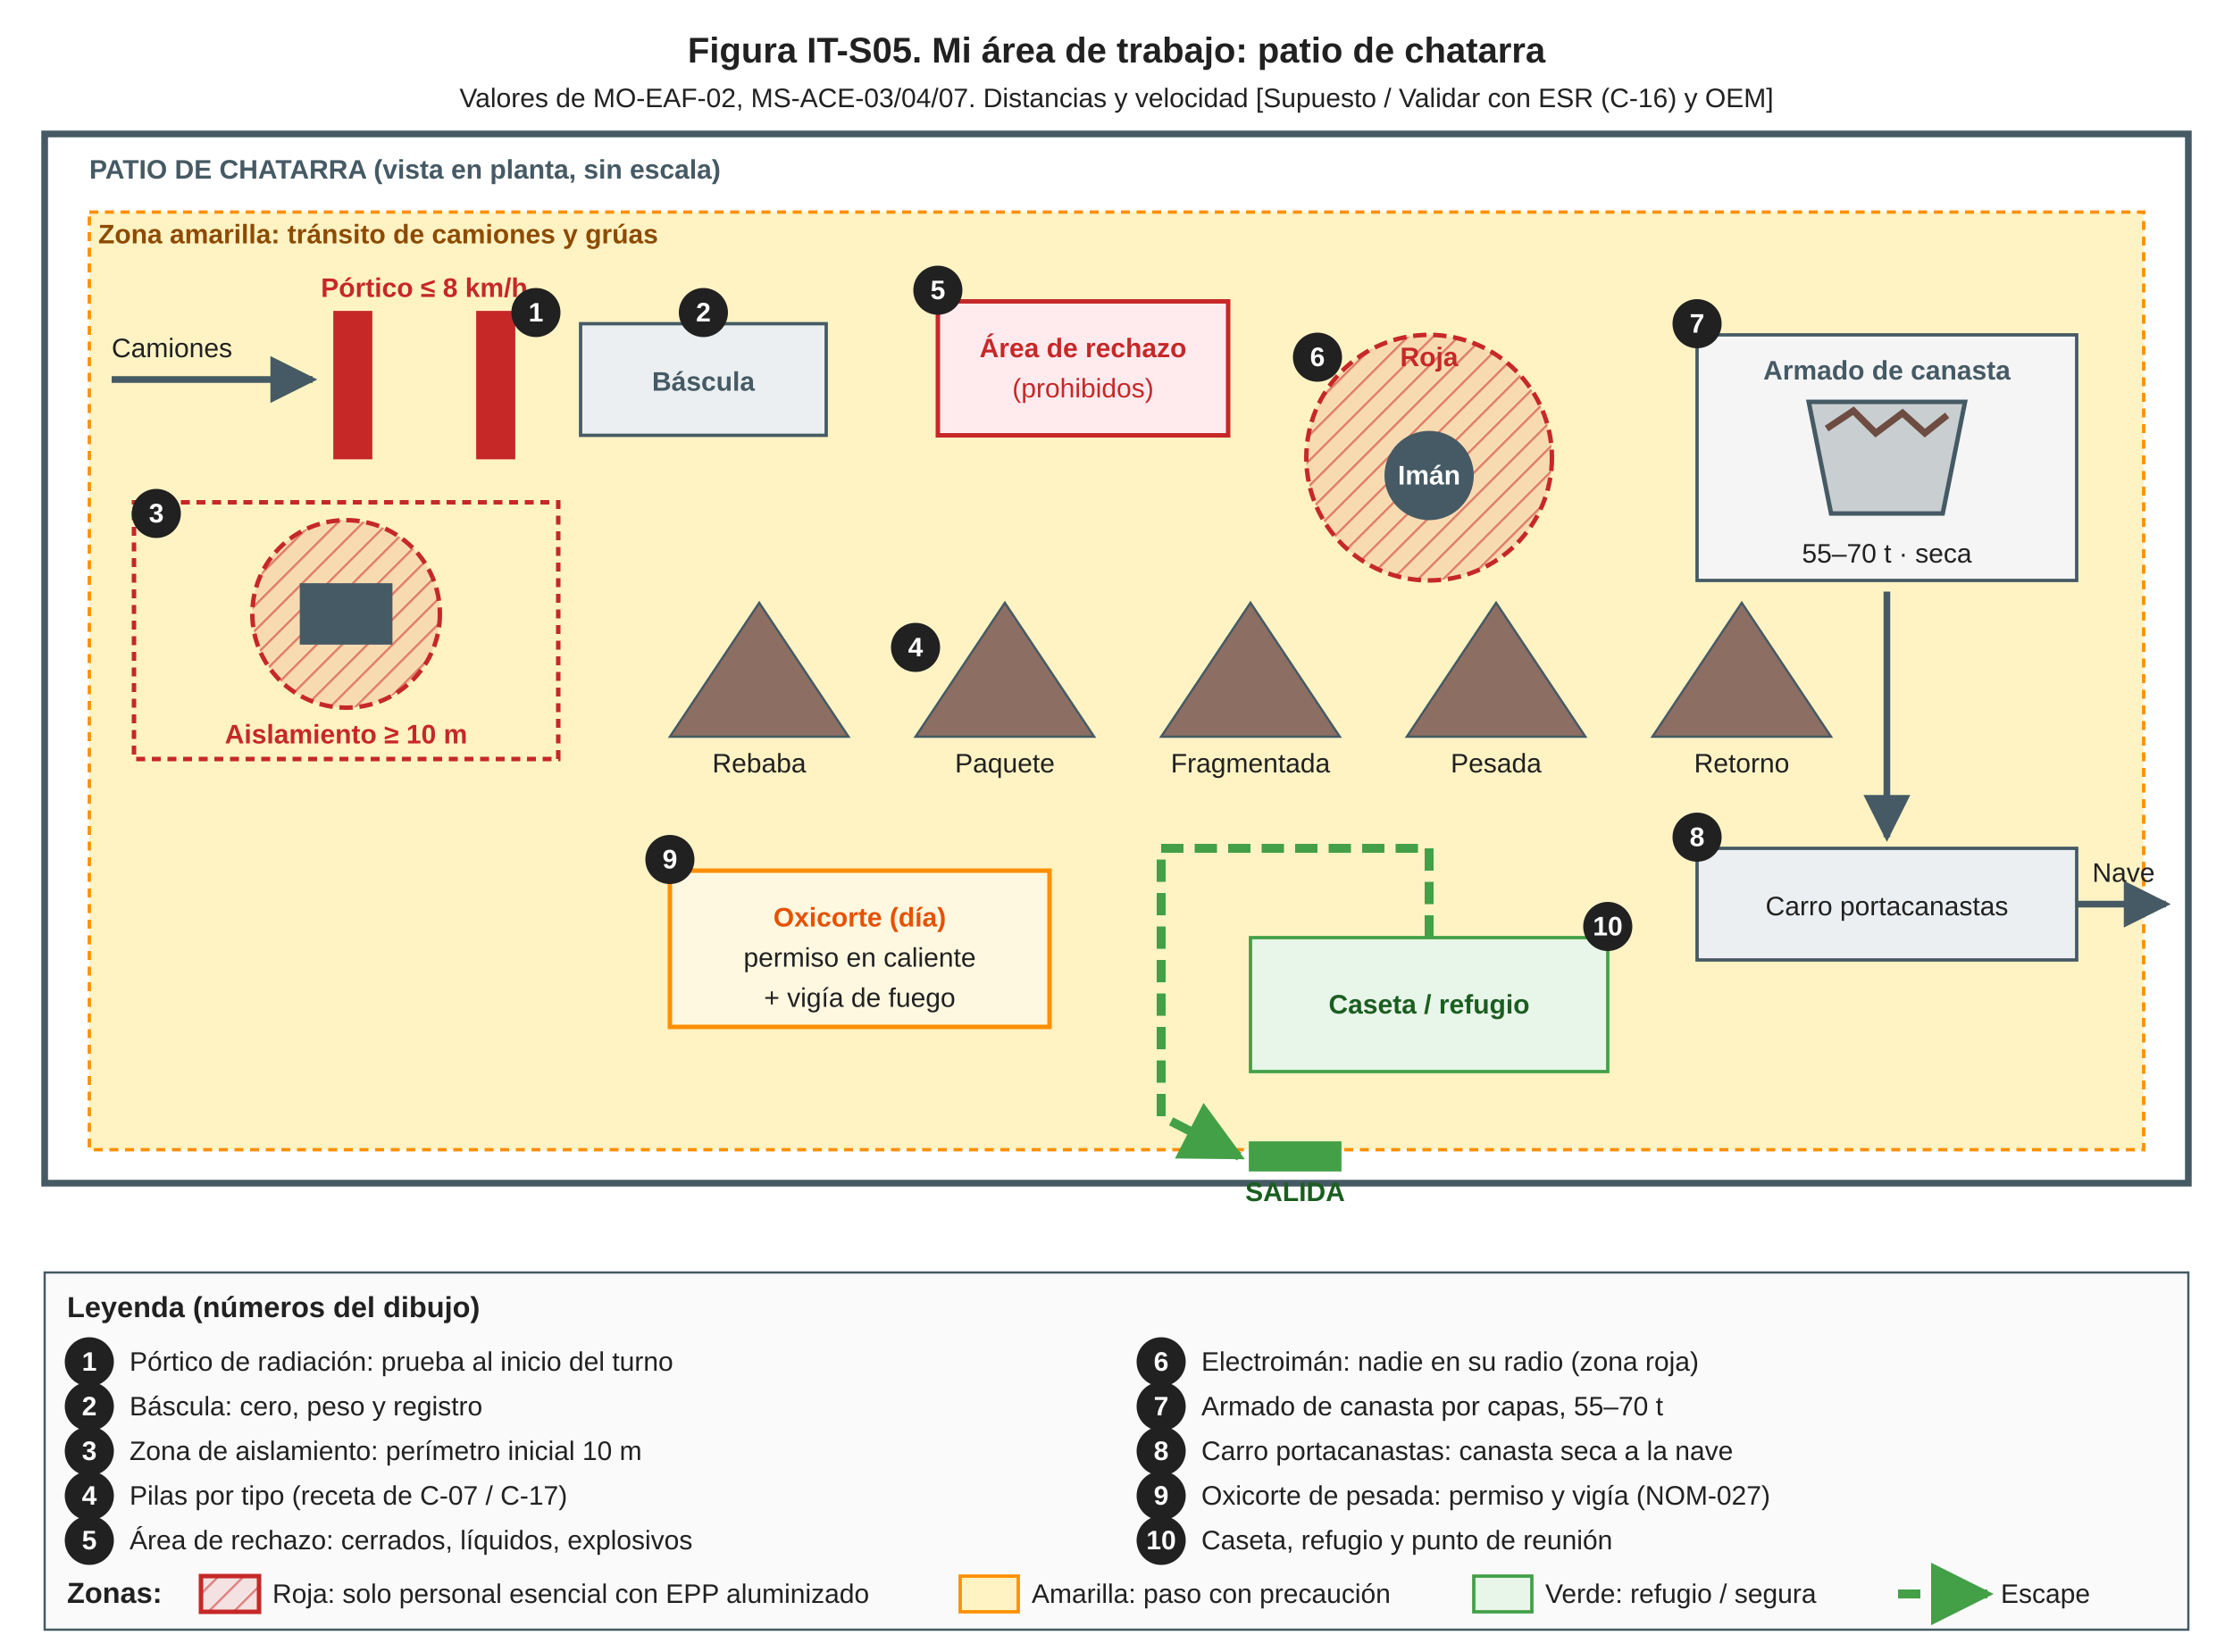
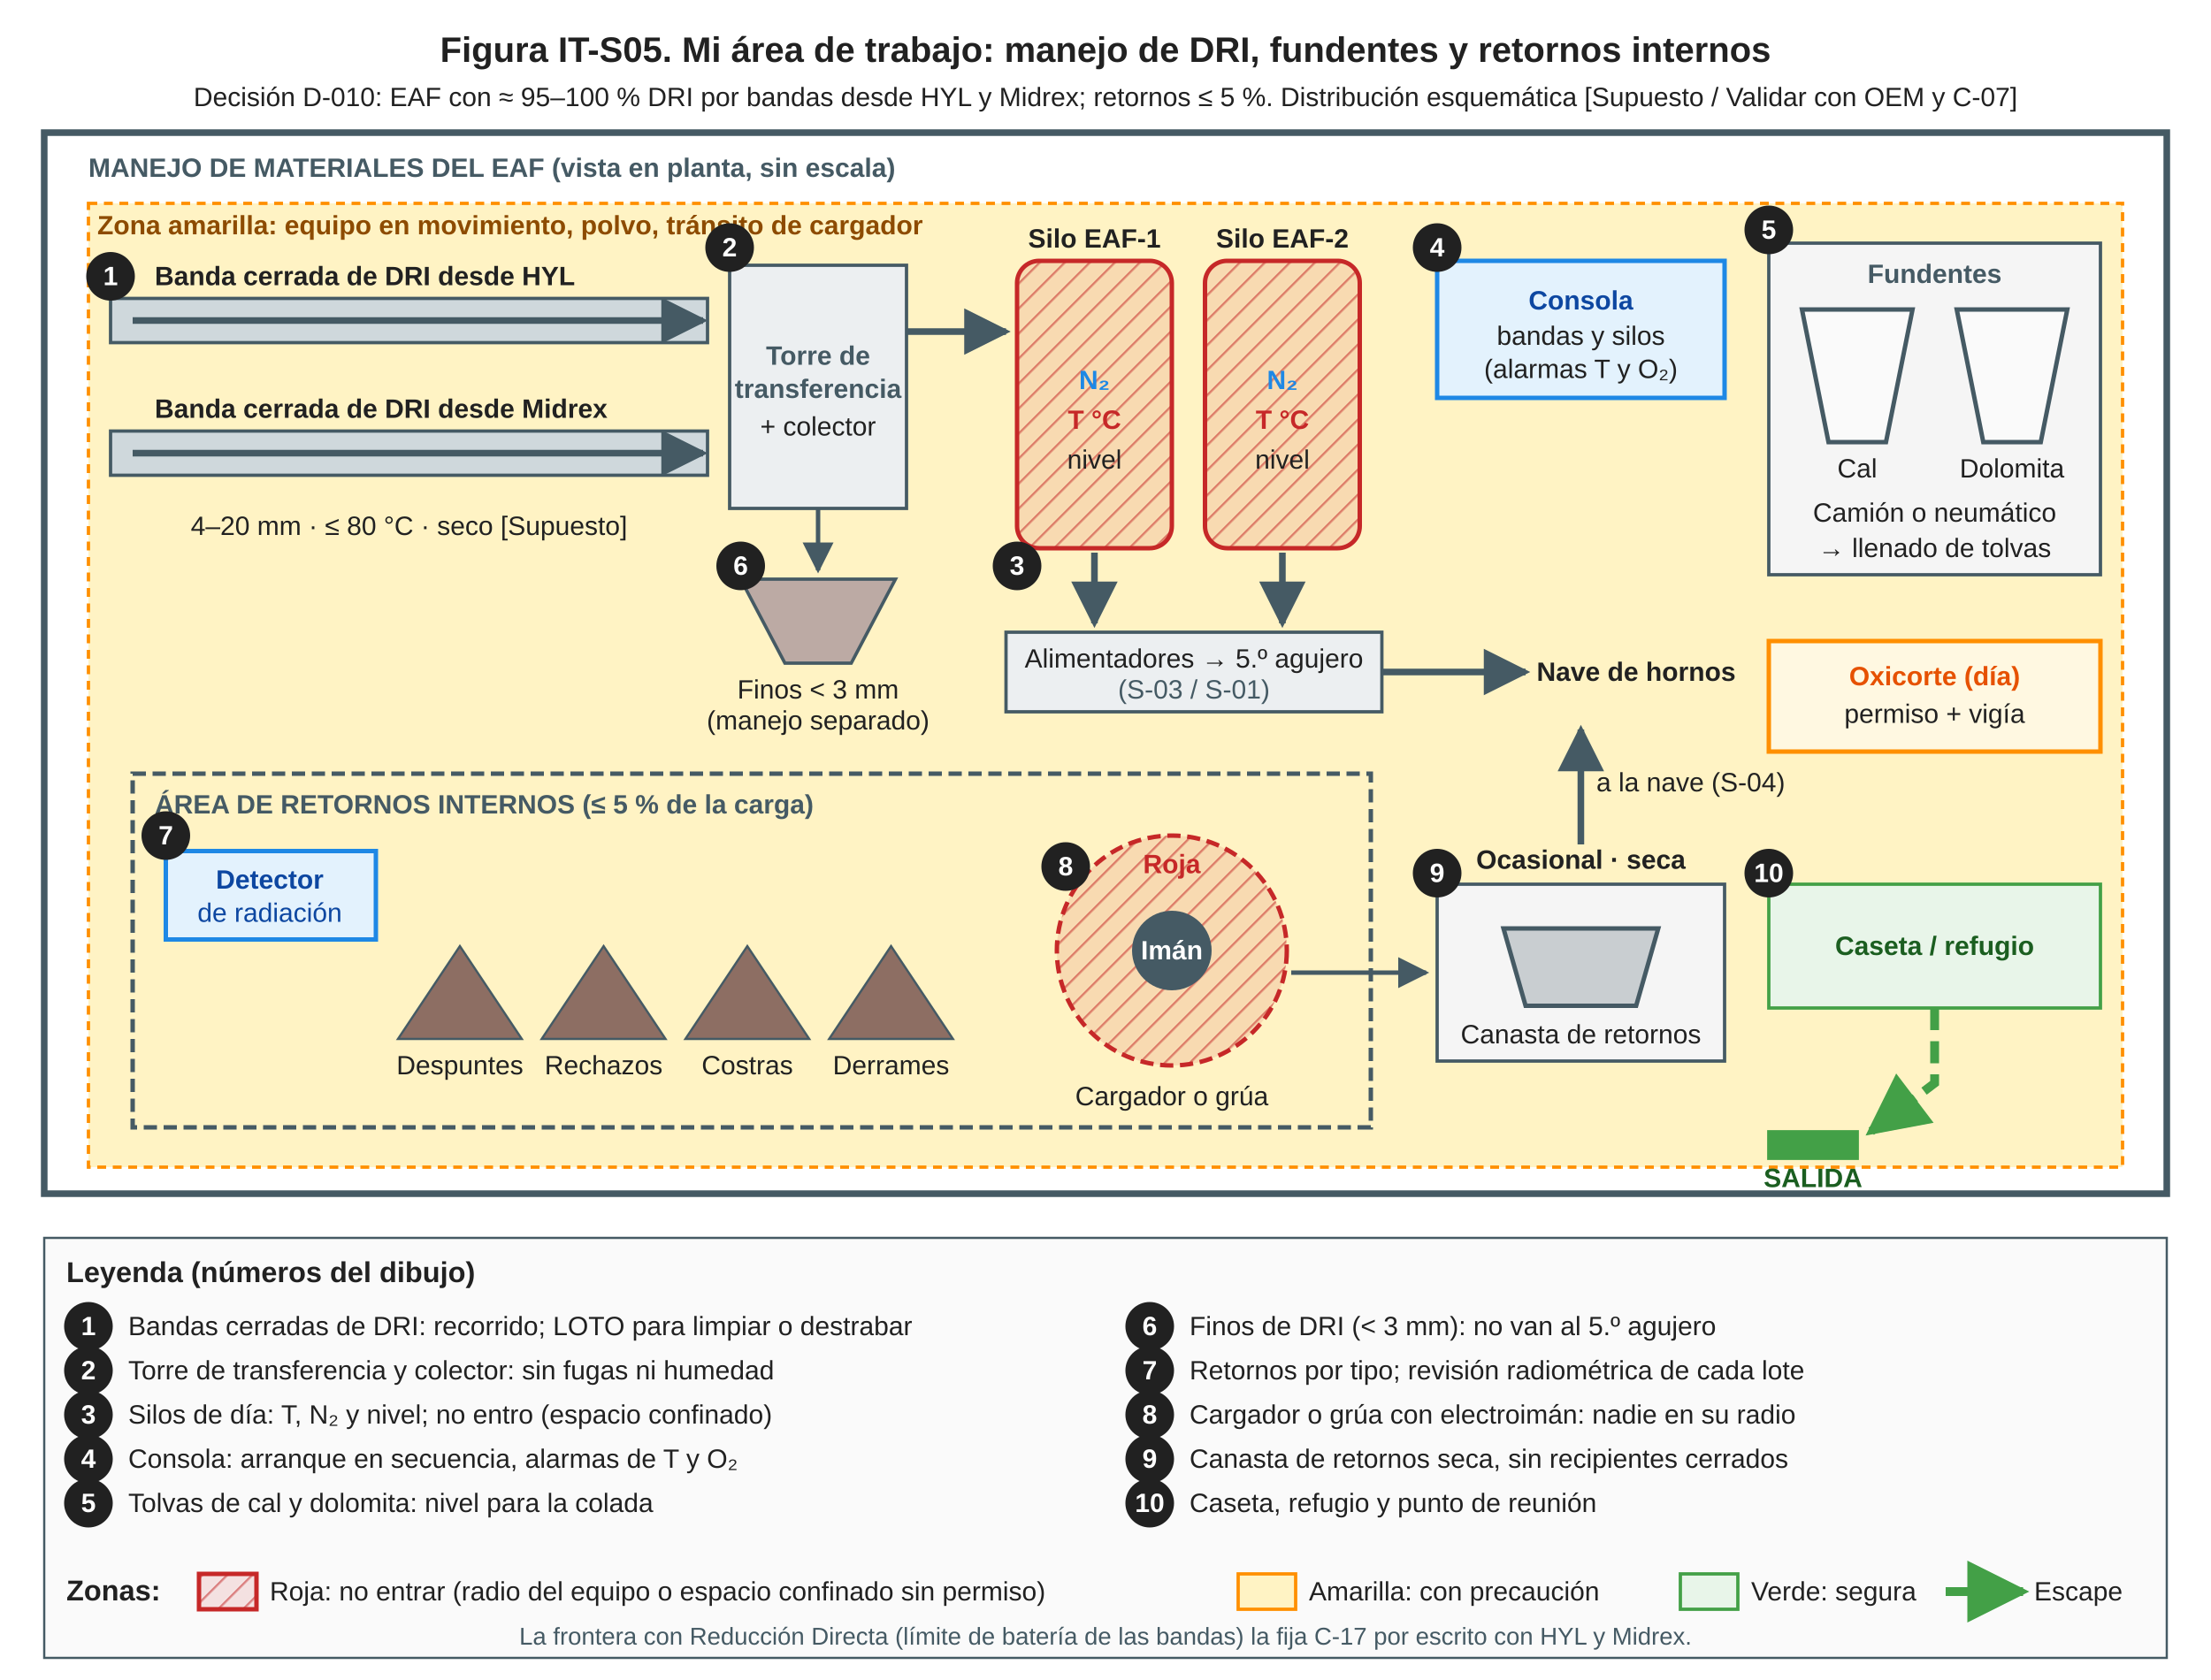
- <svg xmlns="http://www.w3.org/2000/svg" viewBox="0 0 1000 740" width="1000" height="740" font-family="Arial, Helvetica, sans-serif" font-size="12">
+ <svg xmlns="http://www.w3.org/2000/svg" viewBox="0 0 1000 760" width="1000" height="760" font-family="Arial, Helvetica, sans-serif" font-size="12">
  <rect width="100%" height="100%" fill="#ffffff" />
  <defs>
    <pattern id="hatchRed" width="8" height="8" patternUnits="userSpaceOnUse" patternTransform="rotate(45)">
      <rect width="8" height="8" fill="#C62828" fill-opacity="0.12" />
      <line x1="0" y1="0" x2="0" y2="8" stroke="#C62828" stroke-width="2" stroke-opacity="0.5" />
    </pattern>
    <marker id="arrG" viewBox="0 0 10 10" refX="9" refY="5" markerWidth="7" markerHeight="7" orient="auto">
      <path d="M0,0 L10,5 L0,10 z" fill="#43A047" />
    </marker>
-     <marker id="arrO" viewBox="0 0 10 10" refX="9" refY="5" markerWidth="7" markerHeight="7" orient="auto">
-       <path d="M0,0 L10,5 L0,10 z" fill="#E65100" />
-     </marker>
    <marker id="arrS" viewBox="0 0 10 10" refX="9" refY="5" markerWidth="7" markerHeight="7" orient="auto">
      <path d="M0,0 L10,5 L0,10 z" fill="#455A64" />
    </marker>
  </defs>
-   <text x="500" y="28" font-size="16" text-anchor="middle" fill="#212121" font-weight="bold">Figura IT-S05. Mi área de trabajo: patio de chatarra</text>
-   <text x="500" y="48" font-size="12" text-anchor="middle" fill="#212121">Valores de MO-EAF-02, MS-ACE-03/04/07. Distancias y velocidad [Supuesto / Validar con ESR (C-16) y OEM]</text>
-   <rect x="20" y="60" width="960" height="470" fill="none" stroke="#455A64" stroke-width="3" />
-   <text x="40" y="80" font-size="12" text-anchor="start" fill="#455A64" font-weight="bold">PATIO DE CHATARRA (vista en planta, sin escala)</text>
-   <rect x="40" y="95" width="920" height="420" fill="#FFF3C4" stroke="#FF8F00" stroke-width="1.5" stroke-dasharray="4,3" />
-   <text x="44" y="109" font-size="12" text-anchor="start" fill="#8D4B00" font-weight="bold">Zona amarilla: tránsito de camiones y grúas</text>
-   <line x1="50" y1="170" x2="140" y2="170" stroke="#455A64" stroke-width="3" marker-end="url(#arrS)" />
-   <text x="50" y="160" font-size="12" text-anchor="start" fill="#212121">Camiones</text>
-   <rect x="150" y="140" width="16" height="65" fill="#C62828" stroke="#C62828" stroke-width="1.5" />
-   <rect x="214" y="140" width="16" height="65" fill="#C62828" stroke="#C62828" stroke-width="1.5" />
-   <text x="190" y="133" font-size="12" text-anchor="middle" fill="#C62828" font-weight="bold">Pórtico ≤ 8 km/h</text>
-   <rect x="260" y="145" width="110" height="50" fill="#ECEFF1" stroke="#455A64" stroke-width="1.5" />
-   <text x="315" y="175" font-size="12" text-anchor="middle" fill="#455A64" font-weight="bold">Báscula</text>
-   <rect x="60" y="225" width="190" height="115" fill="none" stroke="#C62828" stroke-width="2" stroke-dasharray="4,3" />
-   <circle cx="155" cy="275" r="42" fill="url(#hatchRed)" stroke="#C62828" stroke-width="2" stroke-dasharray="6,3" />
-   <rect x="135" y="262" width="40" height="26" fill="#455A64" stroke="#455A64" stroke-width="1.5" />
-   <text x="155" y="333" font-size="12" text-anchor="middle" fill="#C62828" font-weight="bold">Aislamiento ≥ 10 m</text>
-   <path d="M300,330 l40,-60 l40,60 z" fill="#8D6E63" stroke="#455A64" />
-   <text x="340" y="346" font-size="12" text-anchor="middle" fill="#212121">Rebaba</text>
-   <path d="M410,330 l40,-60 l40,60 z" fill="#8D6E63" stroke="#455A64" />
-   <text x="450" y="346" font-size="12" text-anchor="middle" fill="#212121">Paquete</text>
-   <path d="M520,330 l40,-60 l40,60 z" fill="#8D6E63" stroke="#455A64" />
-   <text x="560" y="346" font-size="12" text-anchor="middle" fill="#212121">Fragmentada</text>
-   <path d="M630,330 l40,-60 l40,60 z" fill="#8D6E63" stroke="#455A64" />
-   <text x="670" y="346" font-size="12" text-anchor="middle" fill="#212121">Pesada</text>
-   <path d="M740,330 l40,-60 l40,60 z" fill="#8D6E63" stroke="#455A64" />
-   <text x="780" y="346" font-size="12" text-anchor="middle" fill="#212121">Retorno</text>
-   <rect x="420" y="135" width="130" height="60" fill="#FFEBEE" stroke="#C62828" stroke-width="2" />
-   <text x="485" y="160" font-size="12" text-anchor="middle" fill="#C62828" font-weight="bold">Área de rechazo</text>
-   <text x="485" y="178" font-size="12" text-anchor="middle" fill="#C62828">(prohibidos)</text>
-   <circle cx="640" cy="205" r="55" fill="url(#hatchRed)" stroke="#C62828" stroke-width="2" stroke-dasharray="6,3" />
-   <text x="640" y="164" font-size="12" text-anchor="middle" fill="#C62828" font-weight="bold">Roja</text>
-   <circle cx="640" cy="213" r="20" fill="#455A64" />
-   <text x="640" y="217" font-size="12" text-anchor="middle" fill="#ffffff" font-weight="bold">Imán</text>
-   <rect x="760" y="150" width="170" height="110" fill="#F5F5F5" stroke="#455A64" stroke-width="1.5" />
-   <text x="845" y="170" font-size="12" text-anchor="middle" fill="#455A64" font-weight="bold">Armado de canasta</text>
-   <path d="M810,180 L880,180 L870,230 L820,230 Z" fill="#455A64" fill-opacity="0.25" stroke="#455A64" stroke-width="2" />
-   <path d="M818,192 l12,-8 l10,10 l12,-9 l10,9 l10,-8" fill="none" stroke="#6D4C41" stroke-width="3" />
-   <text x="845" y="252" font-size="12" text-anchor="middle" fill="#212121">55–70 t · seca</text>
-   <rect x="760" y="380" width="170" height="50" fill="#ECEFF1" stroke="#455A64" stroke-width="1.5" />
-   <text x="845" y="410" font-size="12" text-anchor="middle" fill="#212121">Carro portacanastas</text>
-   <line x1="845" y1="265" x2="845" y2="375" stroke="#455A64" stroke-width="3" marker-end="url(#arrS)" />
-   <line x1="930" y1="405" x2="970" y2="405" stroke="#455A64" stroke-width="3" marker-end="url(#arrS)" />
-   <text x="965" y="395" font-size="12" text-anchor="end" fill="#212121">Nave</text>
-   <rect x="300" y="390" width="170" height="70" fill="#FFF8E1" stroke="#FF8F00" stroke-width="2" />
-   <text x="385" y="415" font-size="12" text-anchor="middle" fill="#E65100" font-weight="bold">Oxicorte (día)</text>
-   <text x="385" y="433" font-size="12" text-anchor="middle" fill="#212121">permiso en caliente</text>
-   <text x="385" y="451" font-size="12" text-anchor="middle" fill="#212121">+ vigía de fuego</text>
-   <rect x="560" y="420" width="160" height="60" fill="#E8F5E9" stroke="#43A047" stroke-width="1.5" />
-   <text x="640.0" y="454.0" font-size="12" text-anchor="middle" fill="#1B5E20" font-weight="bold">Caseta / refugio</text>
-   <polyline points="640,420 640,380 520,380 520,500 555,518" fill="none" stroke="#43A047" stroke-width="4" stroke-dasharray="10,5" marker-end="url(#arrG)" />
-   <rect x="560" y="512" width="40" height="12" fill="#43A047" stroke="#43A047" stroke-width="1.5" />
-   <text x="580.0" y="538" font-size="12" text-anchor="middle" fill="#1B5E20" font-weight="bold">SALIDA</text>
-   <circle cx="240" cy="140" r="11" fill="#212121" />
-   <text x="240" y="144" font-size="12" text-anchor="middle" fill="#ffffff" font-weight="bold">1</text>
-   <circle cx="315" cy="140" r="11" fill="#212121" />
-   <text x="315" y="144" font-size="12" text-anchor="middle" fill="#ffffff" font-weight="bold">2</text>
-   <circle cx="70" cy="230" r="11" fill="#212121" />
-   <text x="70" y="234" font-size="12" text-anchor="middle" fill="#ffffff" font-weight="bold">3</text>
-   <circle cx="410" cy="290" r="11" fill="#212121" />
-   <text x="410" y="294" font-size="12" text-anchor="middle" fill="#ffffff" font-weight="bold">4</text>
-   <circle cx="420" cy="130" r="11" fill="#212121" />
-   <text x="420" y="134" font-size="12" text-anchor="middle" fill="#ffffff" font-weight="bold">5</text>
-   <circle cx="590" cy="160" r="11" fill="#212121" />
-   <text x="590" y="164" font-size="12" text-anchor="middle" fill="#ffffff" font-weight="bold">6</text>
-   <circle cx="760" cy="145" r="11" fill="#212121" />
-   <text x="760" y="149" font-size="12" text-anchor="middle" fill="#ffffff" font-weight="bold">7</text>
-   <circle cx="760" cy="375" r="11" fill="#212121" />
-   <text x="760" y="379" font-size="12" text-anchor="middle" fill="#ffffff" font-weight="bold">8</text>
-   <circle cx="300" cy="385" r="11" fill="#212121" />
-   <text x="300" y="389" font-size="12" text-anchor="middle" fill="#ffffff" font-weight="bold">9</text>
-   <circle cx="720" cy="415" r="11" fill="#212121" />
-   <text x="720" y="419" font-size="12" text-anchor="middle" fill="#ffffff" font-weight="bold">10</text>
-   <rect x="20" y="570" width="960" height="160" fill="#FAFAFA" stroke="#455A64" stroke-width="1" />
-   <text x="30" y="590" font-size="13" text-anchor="start" fill="#212121" font-weight="bold">Leyenda (números del dibujo)</text>
-   <circle cx="40" cy="610" r="11" fill="#212121" />
-   <text x="40" y="614" font-size="12" text-anchor="middle" fill="#ffffff" font-weight="bold">1</text>
-   <text x="58" y="614" font-size="12" text-anchor="start" fill="#212121">Pórtico de radiación: prueba al inicio del turno</text>
-   <circle cx="40" cy="630" r="11" fill="#212121" />
-   <text x="40" y="634" font-size="12" text-anchor="middle" fill="#ffffff" font-weight="bold">2</text>
-   <text x="58" y="634" font-size="12" text-anchor="start" fill="#212121">Báscula: cero, peso y registro</text>
-   <circle cx="40" cy="650" r="11" fill="#212121" />
-   <text x="40" y="654" font-size="12" text-anchor="middle" fill="#ffffff" font-weight="bold">3</text>
-   <text x="58" y="654" font-size="12" text-anchor="start" fill="#212121">Zona de aislamiento: perímetro inicial 10 m</text>
-   <circle cx="40" cy="670" r="11" fill="#212121" />
-   <text x="40" y="674" font-size="12" text-anchor="middle" fill="#ffffff" font-weight="bold">4</text>
-   <text x="58" y="674" font-size="12" text-anchor="start" fill="#212121">Pilas por tipo (receta de C-07 / C-17)</text>
-   <circle cx="40" cy="690" r="11" fill="#212121" />
-   <text x="40" y="694" font-size="12" text-anchor="middle" fill="#ffffff" font-weight="bold">5</text>
-   <text x="58" y="694" font-size="12" text-anchor="start" fill="#212121">Área de rechazo: cerrados, líquidos, explosivos</text>
-   <circle cx="520" cy="610" r="11" fill="#212121" />
-   <text x="520" y="614" font-size="12" text-anchor="middle" fill="#ffffff" font-weight="bold">6</text>
-   <text x="538" y="614" font-size="12" text-anchor="start" fill="#212121">Electroimán: nadie en su radio (zona roja)</text>
-   <circle cx="520" cy="630" r="11" fill="#212121" />
-   <text x="520" y="634" font-size="12" text-anchor="middle" fill="#ffffff" font-weight="bold">7</text>
-   <text x="538" y="634" font-size="12" text-anchor="start" fill="#212121">Armado de canasta por capas, 55–70 t</text>
-   <circle cx="520" cy="650" r="11" fill="#212121" />
-   <text x="520" y="654" font-size="12" text-anchor="middle" fill="#ffffff" font-weight="bold">8</text>
-   <text x="538" y="654" font-size="12" text-anchor="start" fill="#212121">Carro portacanastas: canasta seca a la nave</text>
-   <circle cx="520" cy="670" r="11" fill="#212121" />
-   <text x="520" y="674" font-size="12" text-anchor="middle" fill="#ffffff" font-weight="bold">9</text>
-   <text x="538" y="674" font-size="12" text-anchor="start" fill="#212121">Oxicorte de pesada: permiso y vigía (NOM-027)</text>
-   <circle cx="520" cy="690" r="11" fill="#212121" />
-   <text x="520" y="694" font-size="12" text-anchor="middle" fill="#ffffff" font-weight="bold">10</text>
-   <text x="538" y="694" font-size="12" text-anchor="start" fill="#212121">Caseta, refugio y punto de reunión</text>
-   <text x="30" y="718" font-size="13" text-anchor="start" fill="#212121" font-weight="bold">Zonas:</text>
-   <rect x="90" y="706" width="26" height="16" fill="url(#hatchRed)" stroke="#C62828" stroke-width="2" />
-   <text x="122" y="718" font-size="12" text-anchor="start" fill="#212121">Roja: solo personal esencial con EPP aluminizado</text>
-   <rect x="430" y="706" width="26" height="16" fill="#FFF3C4" stroke="#FF8F00" stroke-width="1.5" />
-   <text x="462" y="718" font-size="12" text-anchor="start" fill="#212121">Amarilla: paso con precaución</text>
-   <rect x="660" y="706" width="26" height="16" fill="#E8F5E9" stroke="#43A047" stroke-width="1.5" />
-   <text x="692" y="718" font-size="12" text-anchor="start" fill="#212121">Verde: refugio / segura</text>
-   <line x1="850" y1="714" x2="890" y2="714" stroke="#43A047" stroke-width="4" stroke-dasharray="10,5" marker-end="url(#arrG)" />
-   <text x="896" y="718" font-size="12" text-anchor="start" fill="#212121">Escape</text>
+   <text x="500" y="28" font-size="16" text-anchor="middle" fill="#212121" font-weight="bold">Figura IT-S05. Mi área de trabajo: manejo de DRI, fundentes y retornos internos</text>
+   <text x="500" y="48" font-size="12" text-anchor="middle" fill="#212121">Decisión D-010: EAF con ≈ 95–100 % DRI por bandas desde HYL y Midrex; retornos ≤ 5 %. Distribución esquemática [Supuesto / Validar con OEM y C-07]</text>
+   <rect x="20" y="60" width="960" height="480" fill="none" stroke="#455A64" stroke-width="3" />
+   <text x="40" y="80" font-size="12" text-anchor="start" fill="#455A64" font-weight="bold">MANEJO DE MATERIALES DEL EAF (vista en planta, sin escala)</text>
+   <rect x="40" y="92" width="920" height="436" fill="#FFF3C4" stroke="#FF8F00" stroke-width="1.5" stroke-dasharray="4,3" />
+   <text x="44" y="106" font-size="12" text-anchor="start" fill="#8D4B00" font-weight="bold">Zona amarilla: equipo en movimiento, polvo, tránsito de cargador</text>
+   <rect x="50" y="135" width="270" height="20" fill="#CFD8DC" stroke="#455A64" stroke-width="1.5" />
+   <line x1="60" y1="145" x2="318" y2="145" stroke="#455A64" stroke-width="3" marker-end="url(#arrS)" />
+   <text x="70" y="129" font-size="12" text-anchor="start" fill="#212121" font-weight="bold">Banda cerrada de DRI desde HYL</text>
+   <rect x="50" y="195" width="270" height="20" fill="#CFD8DC" stroke="#455A64" stroke-width="1.5" />
+   <line x1="60" y1="205" x2="318" y2="205" stroke="#455A64" stroke-width="3" marker-end="url(#arrS)" />
+   <text x="70" y="189" font-size="12" text-anchor="start" fill="#212121" font-weight="bold">Banda cerrada de DRI desde Midrex</text>
+   <text x="185" y="242" font-size="12" text-anchor="middle" fill="#212121">4–20 mm · ≤ 80 °C · seco [Supuesto]</text>
+   <rect x="330" y="120" width="80" height="110" fill="#ECEFF1" stroke="#455A64" stroke-width="1.5" />
+   <text x="370" y="165" font-size="12" text-anchor="middle" fill="#455A64" font-weight="bold">Torre de</text>
+   <text x="370" y="180" font-size="12" text-anchor="middle" fill="#455A64" font-weight="bold">transferencia</text>
+   <text x="370" y="197" font-size="12" text-anchor="middle" fill="#212121">+ colector</text>
+   <path d="M335,262 L405,262 L385,300 L355,300 Z" fill="#BCAAA4" stroke="#455A64" stroke-width="1.5" />
+   <line x1="370" y1="230" x2="370" y2="258" stroke="#455A64" stroke-width="2" marker-end="url(#arrS)" />
+   <text x="370" y="316" font-size="12" text-anchor="middle" fill="#212121">Finos &lt; 3 mm</text>
+   <text x="370" y="330" font-size="12" text-anchor="middle" fill="#212121">(manejo separado)</text>
+   <line x1="410" y1="150" x2="455" y2="150" stroke="#455A64" stroke-width="3" marker-end="url(#arrS)" />
+   <rect x="460" y="118" width="70" height="130" rx="10" fill="url(#hatchRed)" stroke="#C62828" stroke-width="2" />
+   <text x="495" y="112" font-size="12" text-anchor="middle" fill="#212121" font-weight="bold">Silo EAF-1</text>
+   <text x="495" y="176" font-size="12" text-anchor="middle" fill="#1E88E5" font-weight="bold">N₂</text>
+   <text x="495" y="194" font-size="12" text-anchor="middle" fill="#C62828" font-weight="bold">T °C</text>
+   <text x="495" y="212" font-size="12" text-anchor="middle" fill="#212121">nivel</text>
+   <line x1="495" y1="250" x2="495" y2="282" stroke="#455A64" stroke-width="3" marker-end="url(#arrS)" />
+   <rect x="545" y="118" width="70" height="130" rx="10" fill="url(#hatchRed)" stroke="#C62828" stroke-width="2" />
+   <text x="580" y="112" font-size="12" text-anchor="middle" fill="#212121" font-weight="bold">Silo EAF-2</text>
+   <text x="580" y="176" font-size="12" text-anchor="middle" fill="#1E88E5" font-weight="bold">N₂</text>
+   <text x="580" y="194" font-size="12" text-anchor="middle" fill="#C62828" font-weight="bold">T °C</text>
+   <text x="580" y="212" font-size="12" text-anchor="middle" fill="#212121">nivel</text>
+   <line x1="580" y1="250" x2="580" y2="282" stroke="#455A64" stroke-width="3" marker-end="url(#arrS)" />
+   <rect x="455" y="286" width="170" height="36" fill="#ECEFF1" stroke="#455A64" stroke-width="1.5" />
+   <text x="540" y="302" font-size="12" text-anchor="middle" fill="#212121">Alimentadores → 5.º agujero</text>
+   <text x="540" y="316" font-size="12" text-anchor="middle" fill="#455A64">(S-03 / S-01)</text>
+   <line x1="625" y1="304" x2="690" y2="304" stroke="#455A64" stroke-width="3" marker-end="url(#arrS)" />
+   <text x="695" y="308" font-size="12" text-anchor="start" fill="#212121" font-weight="bold">Nave de hornos</text>
+   <rect x="650" y="118" width="130" height="62" fill="#E3F2FD" stroke="#1E88E5" stroke-width="2" />
+   <text x="715" y="140" font-size="12" text-anchor="middle" fill="#0D47A1" font-weight="bold">Consola</text>
+   <text x="715" y="156" font-size="12" text-anchor="middle" fill="#212121">bandas y silos</text>
+   <text x="715" y="171" font-size="12" text-anchor="middle" fill="#212121">(alarmas T y O₂)</text>
+   <rect x="800" y="110" width="150" height="150" fill="#F5F5F5" stroke="#455A64" stroke-width="1.5" />
+   <text x="875" y="128" font-size="12" text-anchor="middle" fill="#455A64" font-weight="bold">Fundentes</text>
+   <path d="M815,140 L865,140 L853,200 L827,200 Z" fill="#FAFAFA" stroke="#455A64" stroke-width="2" />
+   <text x="840" y="216" font-size="12" text-anchor="middle" fill="#212121">Cal</text>
+   <path d="M885,140 L935,140 L923,200 L897,200 Z" fill="#FAFAFA" stroke="#455A64" stroke-width="2" />
+   <text x="910" y="216" font-size="12" text-anchor="middle" fill="#212121">Dolomita</text>
+   <text x="875" y="236" font-size="12" text-anchor="middle" fill="#212121">Camión o neumático</text>
+   <text x="875" y="252" font-size="12" text-anchor="middle" fill="#212121">→ llenado de tolvas</text>
+   <rect x="60" y="350" width="560" height="160" fill="none" stroke="#455A64" stroke-width="2" stroke-dasharray="6,3" />
+   <text x="70" y="368" font-size="12" text-anchor="start" fill="#455A64" font-weight="bold">ÁREA DE RETORNOS INTERNOS (≤ 5 % de la carga)</text>
+   <rect x="75" y="385" width="95" height="40" fill="#E3F2FD" stroke="#1E88E5" stroke-width="2" />
+   <text x="122" y="402" font-size="12" text-anchor="middle" fill="#0D47A1" font-weight="bold">Detector</text>
+   <text x="122" y="417" font-size="12" text-anchor="middle" fill="#0D47A1">de radiación</text>
+   <path d="M180,470 l28,-42 l28,42 z" fill="#8D6E63" stroke="#455A64" />
+   <text x="208" y="486" font-size="12" text-anchor="middle" fill="#212121">Despuntes</text>
+   <path d="M245,470 l28,-42 l28,42 z" fill="#8D6E63" stroke="#455A64" />
+   <text x="273" y="486" font-size="12" text-anchor="middle" fill="#212121">Rechazos</text>
+   <path d="M310,470 l28,-42 l28,42 z" fill="#8D6E63" stroke="#455A64" />
+   <text x="338" y="486" font-size="12" text-anchor="middle" fill="#212121">Costras</text>
+   <path d="M375,470 l28,-42 l28,42 z" fill="#8D6E63" stroke="#455A64" />
+   <text x="403" y="486" font-size="12" text-anchor="middle" fill="#212121">Derrames</text>
+   <circle cx="530" cy="430" r="52" fill="url(#hatchRed)" stroke="#C62828" stroke-width="2" stroke-dasharray="6,3" />
+   <circle cx="530" cy="430" r="18" fill="#455A64" />
+   <text x="530" y="434" font-size="12" text-anchor="middle" fill="#ffffff" font-weight="bold">Imán</text>
+   <text x="530" y="395" font-size="12" text-anchor="middle" fill="#C62828" font-weight="bold">Roja</text>
+   <text x="530" y="500" font-size="12" text-anchor="middle" fill="#212121">Cargador o grúa</text>
+   <rect x="650" y="400" width="130" height="80" fill="#F5F5F5" stroke="#455A64" stroke-width="1.5" />
+   <path d="M680,420 L750,420 L740,455 L690,455 Z" fill="#455A64" fill-opacity="0.25" stroke="#455A64" stroke-width="2" />
+   <text x="715" y="472" font-size="12" text-anchor="middle" fill="#212121">Canasta de retornos</text>
+   <text x="715" y="393" font-size="12" text-anchor="middle" fill="#212121" font-weight="bold">Ocasional · seca</text>
+   <line x1="584" y1="440" x2="645" y2="440" stroke="#455A64" stroke-width="2" marker-end="url(#arrS)" />
+   <line x1="715" y1="382" x2="715" y2="330" stroke="#455A64" stroke-width="3" marker-end="url(#arrS)" />
+   <text x="722" y="358" font-size="12" text-anchor="start" fill="#212121">a la nave (S-04)</text>
+   <rect x="800" y="290" width="150" height="50" fill="#FFF8E1" stroke="#FF8F00" stroke-width="2" />
+   <text x="875" y="310" font-size="12" text-anchor="middle" fill="#E65100" font-weight="bold">Oxicorte (día)</text>
+   <text x="875" y="327" font-size="12" text-anchor="middle" fill="#212121">permiso + vigía</text>
+   <rect x="800" y="400" width="150" height="56" fill="#E8F5E9" stroke="#43A047" stroke-width="1.5" />
+   <text x="875" y="432" font-size="12" text-anchor="middle" fill="#1B5E20" font-weight="bold">Caseta / refugio</text>
+   <polyline points="875,456 875,490 846,512" fill="none" stroke="#43A047" stroke-width="4" stroke-dasharray="10,5" marker-end="url(#arrG)" />
+   <rect x="800" y="512" width="40" height="12" fill="#43A047" stroke="#43A047" stroke-width="1.5" />
+   <text x="820" y="537" font-size="12" text-anchor="middle" fill="#1B5E20" font-weight="bold">SALIDA</text>
+   <circle cx="50" cy="125" r="11" fill="#212121" />
+   <text x="50" y="129" font-size="12" text-anchor="middle" fill="#ffffff" font-weight="bold">1</text>
+   <circle cx="330" cy="112" r="11" fill="#212121" />
+   <text x="330" y="116" font-size="12" text-anchor="middle" fill="#ffffff" font-weight="bold">2</text>
+   <circle cx="460" cy="256" r="11" fill="#212121" />
+   <text x="460" y="260" font-size="12" text-anchor="middle" fill="#ffffff" font-weight="bold">3</text>
+   <circle cx="650" cy="112" r="11" fill="#212121" />
+   <text x="650" y="116" font-size="12" text-anchor="middle" fill="#ffffff" font-weight="bold">4</text>
+   <circle cx="800" cy="104" r="11" fill="#212121" />
+   <text x="800" y="108" font-size="12" text-anchor="middle" fill="#ffffff" font-weight="bold">5</text>
+   <circle cx="335" cy="256" r="11" fill="#212121" />
+   <text x="335" y="260" font-size="12" text-anchor="middle" fill="#ffffff" font-weight="bold">6</text>
+   <circle cx="75" cy="378" r="11" fill="#212121" />
+   <text x="75" y="382" font-size="12" text-anchor="middle" fill="#ffffff" font-weight="bold">7</text>
+   <circle cx="482" cy="392" r="11" fill="#212121" />
+   <text x="482" y="396" font-size="12" text-anchor="middle" fill="#ffffff" font-weight="bold">8</text>
+   <circle cx="650" cy="395" r="11" fill="#212121" />
+   <text x="650" y="399" font-size="12" text-anchor="middle" fill="#ffffff" font-weight="bold">9</text>
+   <circle cx="800" cy="395" r="11" fill="#212121" />
+   <text x="800" y="399" font-size="12" text-anchor="middle" fill="#ffffff" font-weight="bold">10</text>
+   <rect x="20" y="560" width="960" height="190" fill="#FAFAFA" stroke="#455A64" stroke-width="1" />
+   <text x="30" y="580" font-size="13" text-anchor="start" fill="#212121" font-weight="bold">Leyenda (números del dibujo)</text>
+   <circle cx="40" cy="600" r="11" fill="#212121" />
+   <text x="40" y="604" font-size="12" text-anchor="middle" fill="#ffffff" font-weight="bold">1</text>
+   <text x="58" y="604" font-size="12" text-anchor="start" fill="#212121">Bandas cerradas de DRI: recorrido; LOTO para limpiar o destrabar</text>
+   <circle cx="40" cy="620" r="11" fill="#212121" />
+   <text x="40" y="624" font-size="12" text-anchor="middle" fill="#ffffff" font-weight="bold">2</text>
+   <text x="58" y="624" font-size="12" text-anchor="start" fill="#212121">Torre de transferencia y colector: sin fugas ni humedad</text>
+   <circle cx="40" cy="640" r="11" fill="#212121" />
+   <text x="40" y="644" font-size="12" text-anchor="middle" fill="#ffffff" font-weight="bold">3</text>
+   <text x="58" y="644" font-size="12" text-anchor="start" fill="#212121">Silos de día: T, N₂ y nivel; no entro (espacio confinado)</text>
+   <circle cx="40" cy="660" r="11" fill="#212121" />
+   <text x="40" y="664" font-size="12" text-anchor="middle" fill="#ffffff" font-weight="bold">4</text>
+   <text x="58" y="664" font-size="12" text-anchor="start" fill="#212121">Consola: arranque en secuencia, alarmas de T y O₂</text>
+   <circle cx="40" cy="680" r="11" fill="#212121" />
+   <text x="40" y="684" font-size="12" text-anchor="middle" fill="#ffffff" font-weight="bold">5</text>
+   <text x="58" y="684" font-size="12" text-anchor="start" fill="#212121">Tolvas de cal y dolomita: nivel para la colada</text>
+   <circle cx="520" cy="600" r="11" fill="#212121" />
+   <text x="520" y="604" font-size="12" text-anchor="middle" fill="#ffffff" font-weight="bold">6</text>
+   <text x="538" y="604" font-size="12" text-anchor="start" fill="#212121">Finos de DRI (&lt; 3 mm): no van al 5.º agujero</text>
+   <circle cx="520" cy="620" r="11" fill="#212121" />
+   <text x="520" y="624" font-size="12" text-anchor="middle" fill="#ffffff" font-weight="bold">7</text>
+   <text x="538" y="624" font-size="12" text-anchor="start" fill="#212121">Retornos por tipo; revisión radiométrica de cada lote</text>
+   <circle cx="520" cy="640" r="11" fill="#212121" />
+   <text x="520" y="644" font-size="12" text-anchor="middle" fill="#ffffff" font-weight="bold">8</text>
+   <text x="538" y="644" font-size="12" text-anchor="start" fill="#212121">Cargador o grúa con electroimán: nadie en su radio</text>
+   <circle cx="520" cy="660" r="11" fill="#212121" />
+   <text x="520" y="664" font-size="12" text-anchor="middle" fill="#ffffff" font-weight="bold">9</text>
+   <text x="538" y="664" font-size="12" text-anchor="start" fill="#212121">Canasta de retornos seca, sin recipientes cerrados</text>
+   <circle cx="520" cy="680" r="11" fill="#212121" />
+   <text x="520" y="684" font-size="12" text-anchor="middle" fill="#ffffff" font-weight="bold">10</text>
+   <text x="538" y="684" font-size="12" text-anchor="start" fill="#212121">Caseta, refugio y punto de reunión</text>
+   <text x="30" y="724" font-size="13" text-anchor="start" fill="#212121" font-weight="bold">Zonas:</text>
+   <rect x="90" y="712" width="26" height="16" fill="url(#hatchRed)" stroke="#C62828" stroke-width="2" />
+   <text x="122" y="724" font-size="12" text-anchor="start" fill="#212121">Roja: no entrar (radio del equipo o espacio confinado sin permiso)</text>
+   <rect x="560" y="712" width="26" height="16" fill="#FFF3C4" stroke="#FF8F00" stroke-width="1.5" />
+   <text x="592" y="724" font-size="12" text-anchor="start" fill="#212121">Amarilla: con precaución</text>
+   <rect x="760" y="712" width="26" height="16" fill="#E8F5E9" stroke="#43A047" stroke-width="1.5" />
+   <text x="792" y="724" font-size="12" text-anchor="start" fill="#212121">Verde: segura</text>
+   <line x1="880" y1="720" x2="915" y2="720" stroke="#43A047" stroke-width="4" stroke-dasharray="10,5" marker-end="url(#arrG)" />
+   <text x="920" y="724" font-size="12" text-anchor="start" fill="#212121">Escape</text>
+   <text x="500" y="744" font-size="11" text-anchor="middle" fill="#455A64">La frontera con Reducción Directa (límite de batería de las bandas) la fija C-17 por escrito con HYL y Midrex.</text>
</svg>
